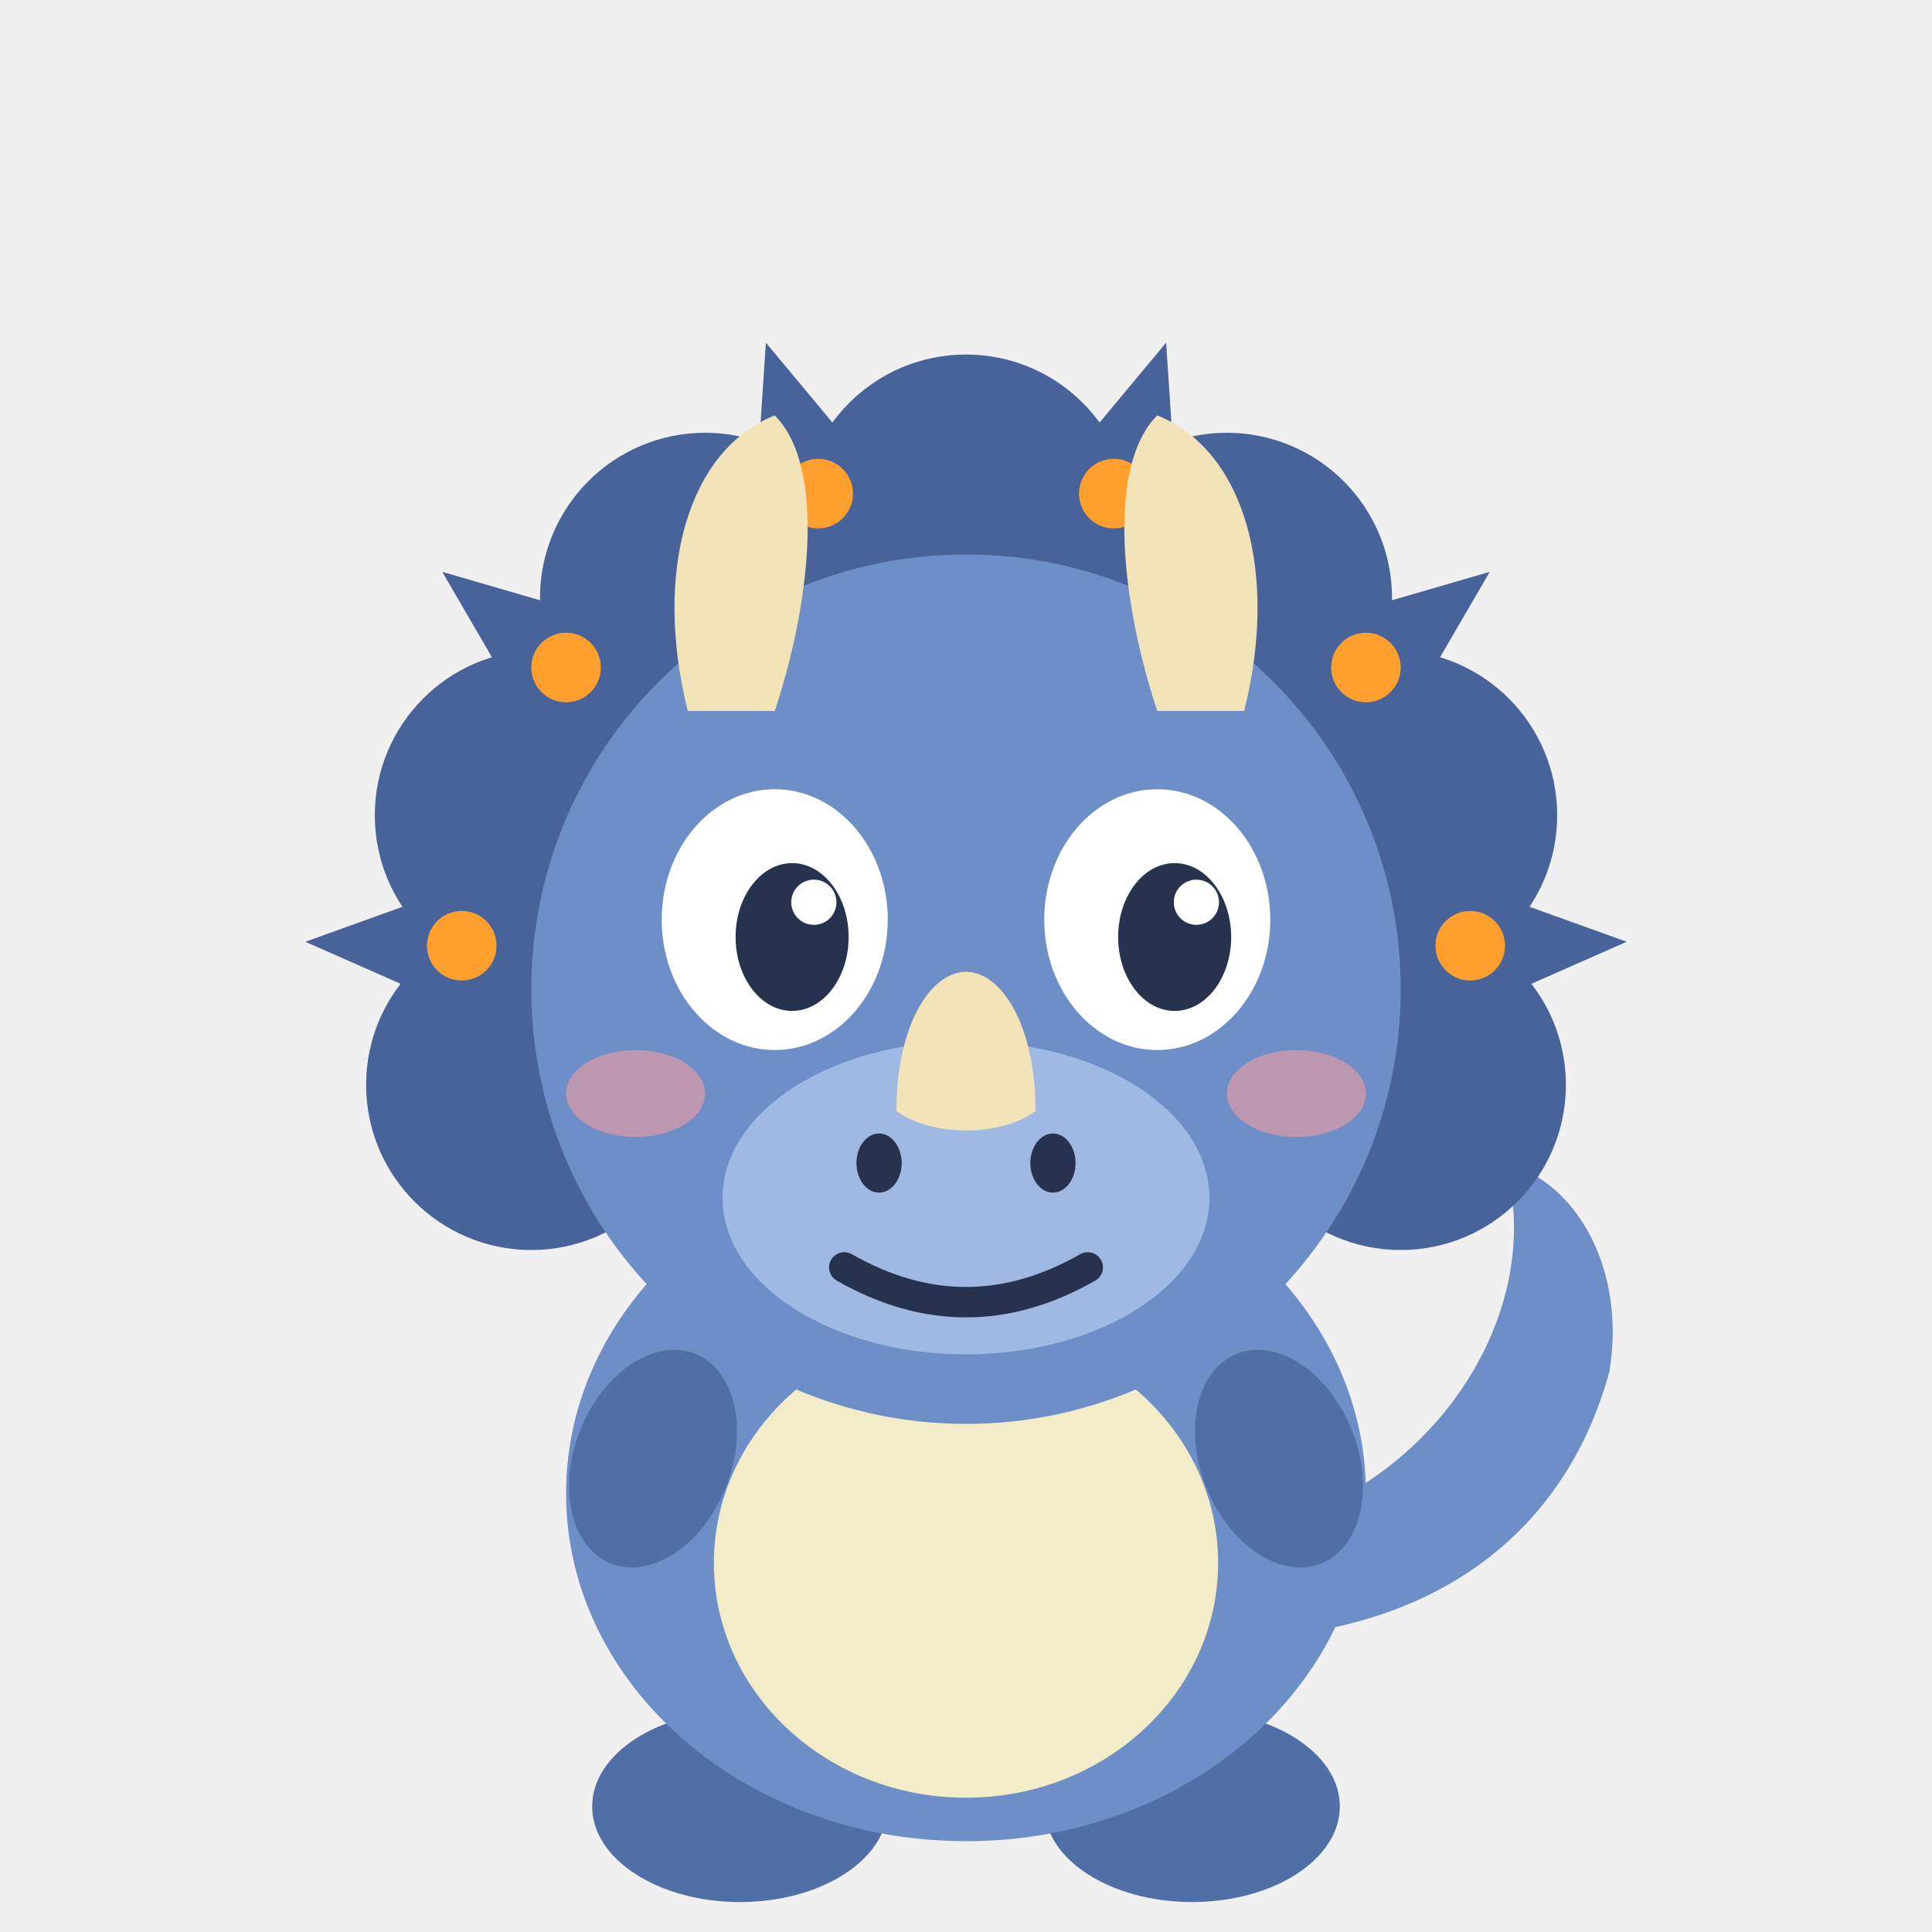
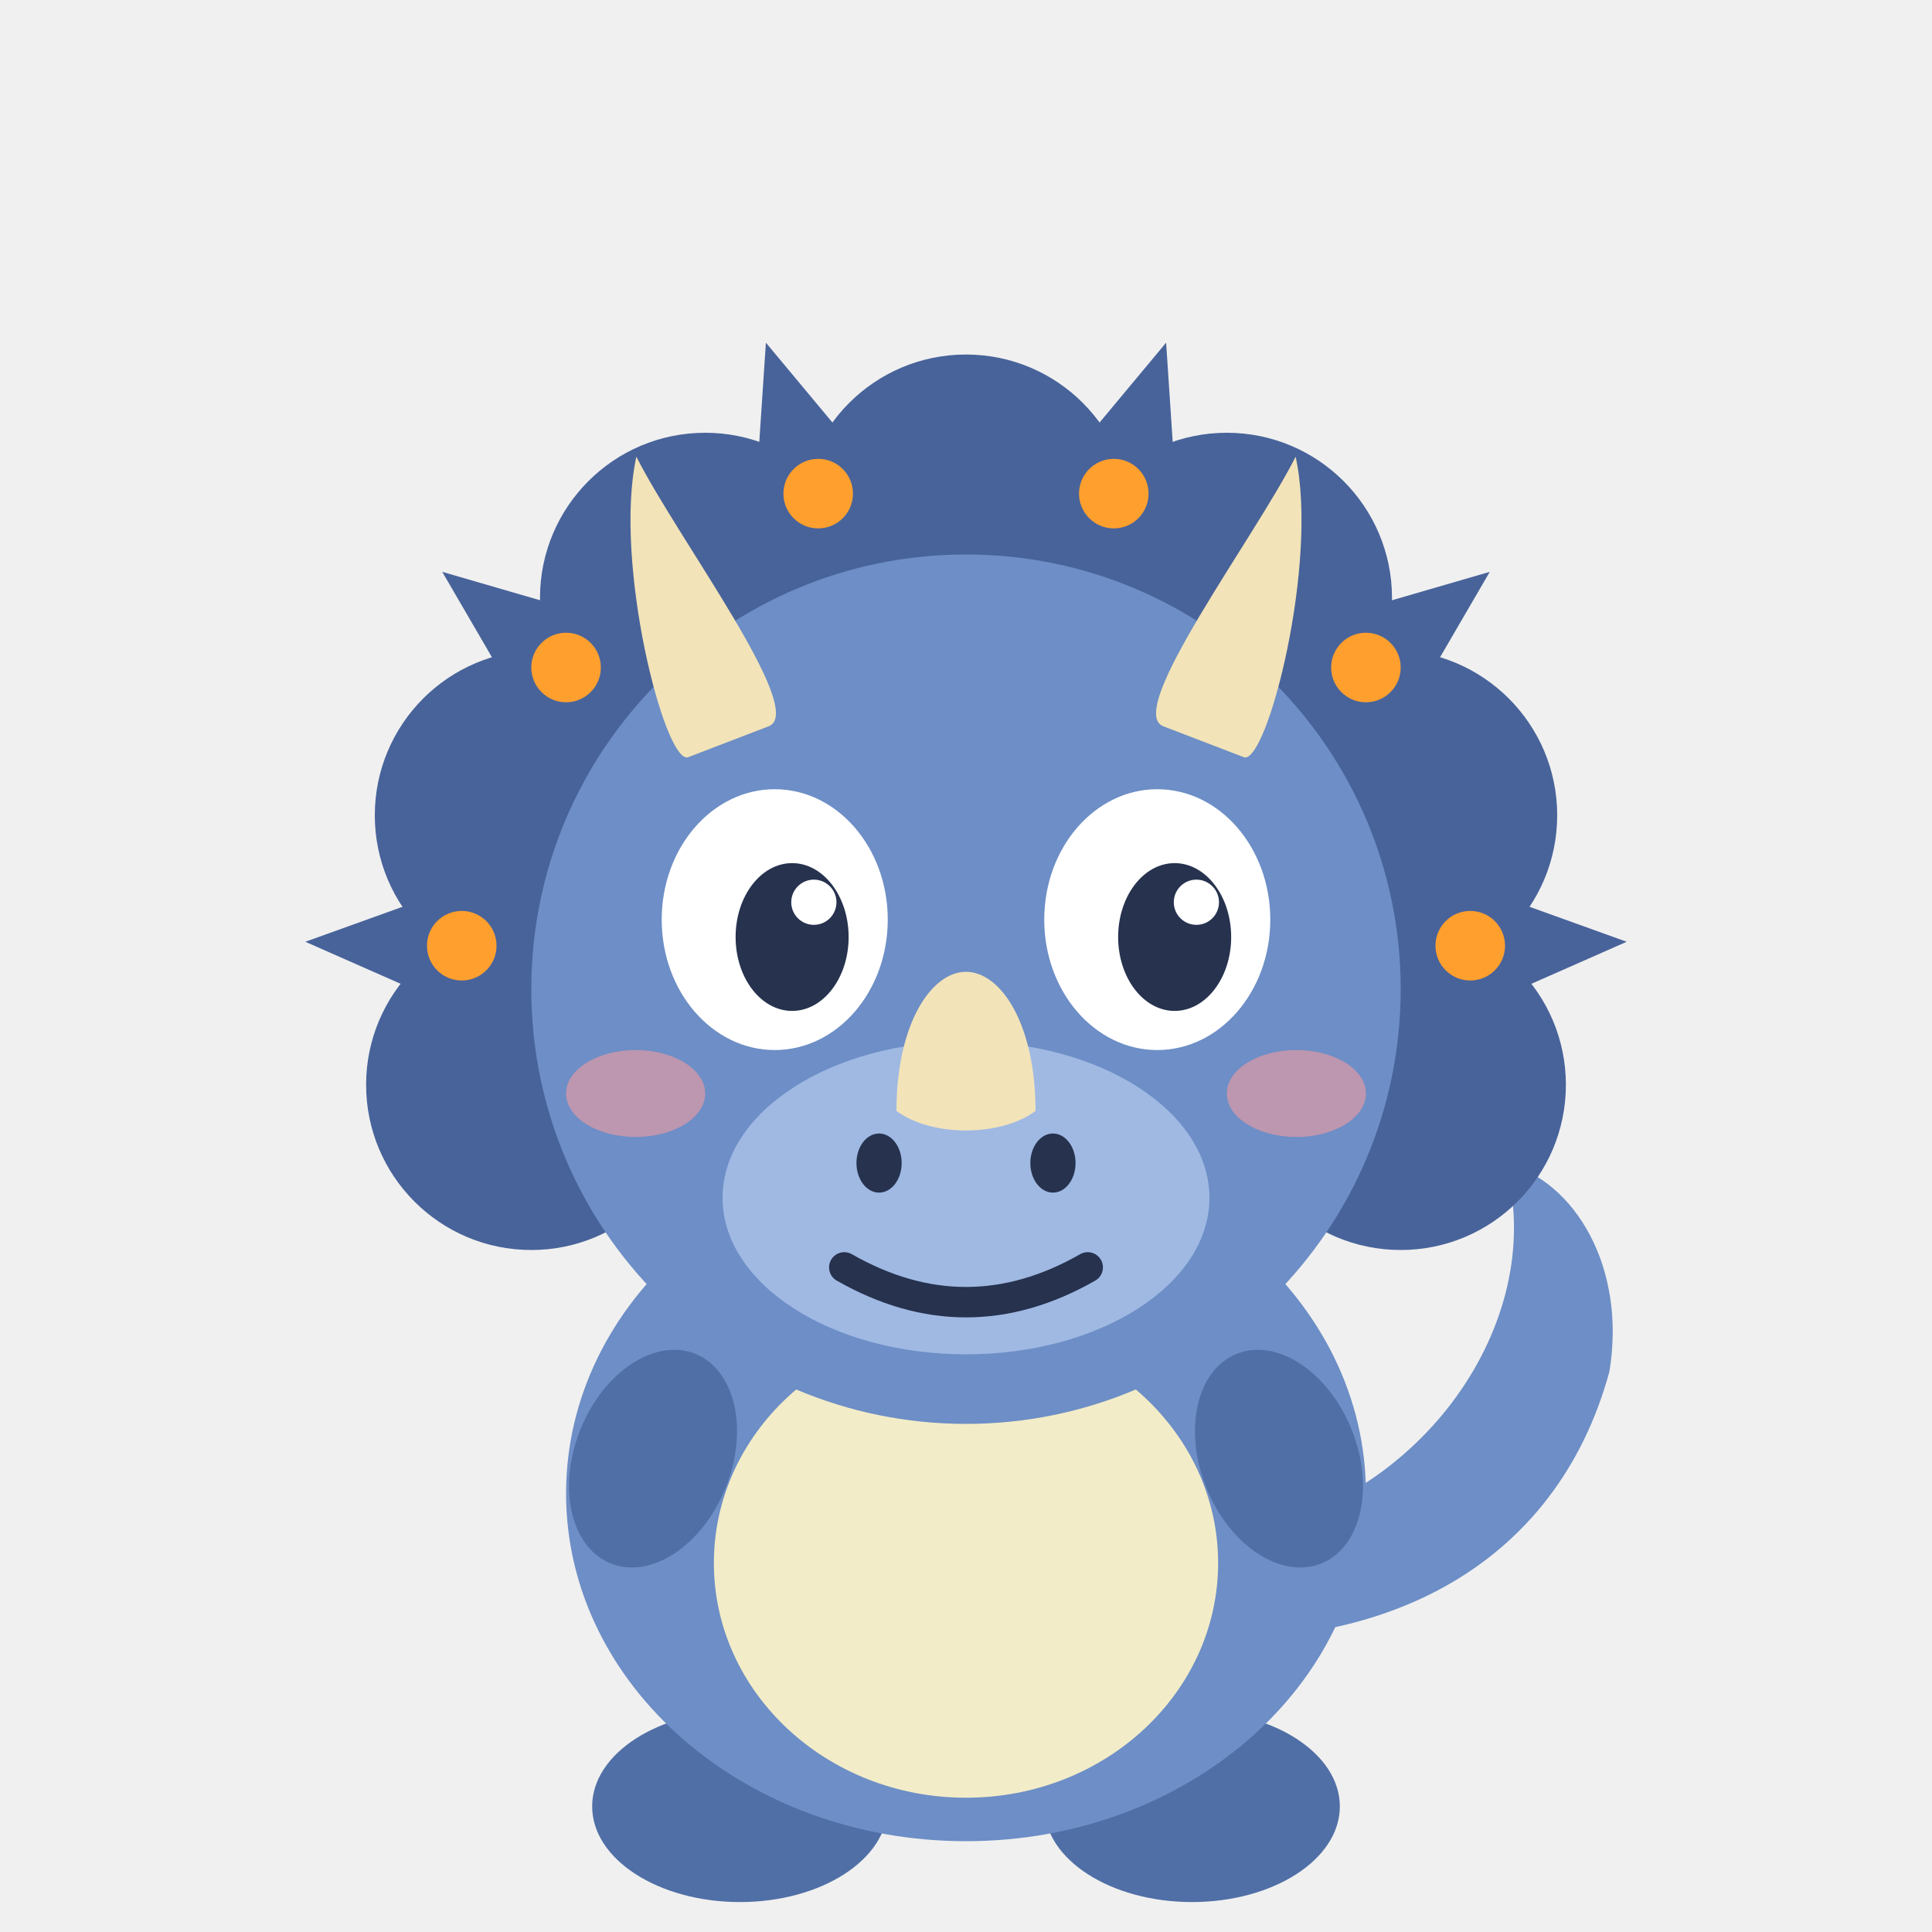
<svg xmlns="http://www.w3.org/2000/svg" viewBox="0 0 200 200" width="200" height="200">
  <g id="pet" transform="translate(100,196) scale(0.9) translate(-100,-196)">
    <path id="tail" d="M118,166 C148,170 168,158 174,136 C176,124 170,114 162,112 C166,126 158,142 144,150 C134,156 124,158 116,156 Z" fill="#6d8ec6" />
    <ellipse id="footL" cx="74" cy="186" rx="17" ry="11" fill="#506fa6" />
    <ellipse id="footR" cx="126" cy="186" rx="17" ry="11" fill="#506fa6" />
    <g id="frill" transform="translate(100,90) scale(1.0) translate(-100,-90)">
      <g transform="translate(37,87) rotate(-88)">
        <path d="M-6,2 L0,-13 L6,2 Z" fill="#48639a" />
      </g>
      <g transform="translate(50,52) rotate(-52)">
        <path d="M-6,2 L0,-13 L6,2 Z" fill="#48639a" />
      </g>
      <g transform="translate(81,30) rotate(-18)">
        <path d="M-6,2 L0,-13 L6,2 Z" fill="#48639a" />
      </g>
      <g transform="translate(119,30) rotate(18)">
        <path d="M-6,2 L0,-13 L6,2 Z" fill="#48639a" />
      </g>
      <g transform="translate(150,52) rotate(52)">
        <path d="M-6,2 L0,-13 L6,2 Z" fill="#48639a" />
      </g>
      <g transform="translate(163,87) rotate(88)">
        <path d="M-6,2 L0,-13 L6,2 Z" fill="#48639a" />
      </g>
      <circle cx="50" cy="103" r="19" fill="#48639a" />
      <circle cx="51" cy="72" r="19" fill="#48639a" />
      <circle cx="70" cy="47" r="19" fill="#48639a" />
      <circle cx="100" cy="38" r="19" fill="#48639a" />
      <circle cx="130" cy="47" r="19" fill="#48639a" />
      <circle cx="149" cy="72" r="19" fill="#48639a" />
      <circle cx="150" cy="103" r="19" fill="#48639a" />
      <circle cx="42" cy="87" r="4" fill="#ff9f2e" />
      <circle cx="54" cy="55" r="4" fill="#ff9f2e" />
      <circle cx="83" cy="35" r="4" fill="#ff9f2e" />
      <circle cx="117" cy="35" r="4" fill="#ff9f2e" />
      <circle cx="146" cy="55" r="4" fill="#ff9f2e" />
      <circle cx="158" cy="87" r="4" fill="#ff9f2e" />
    </g>
    <ellipse id="body" cx="100" cy="150" rx="46" ry="40" fill="#6d8ec6" />
    <ellipse id="belly" cx="100" cy="158" rx="29" ry="27" fill="#f2ecc8" />
    <circle cx="63" cy="144" r="4.5" fill="#506fa6" id="bodyDotL" />
    <circle cx="137" cy="144" r="4.5" fill="#506fa6" id="bodyDotR" />
    <ellipse id="armL" cx="64" cy="146" rx="9" ry="13" transform="rotate(22 64 146)" fill="#506fa6" />
    <ellipse id="armR" cx="136" cy="146" rx="9" ry="13" transform="rotate(-22 136 146)" fill="#506fa6" />
    <circle id="head" cx="100" cy="92" r="50" fill="#6d8ec6" />
-     <g id="hornL" transform="translate(76,52) scale(1.0) translate(-76,-52)">
-       <path d="M68,60 C64,44 68,30 78,26 C84,32 82,48 78,60 Z" fill="#f2e3b8" />
+     <g id="hornL" transform="translate(73,62) scale(0.8333) translate(-73,-62)">
+       <path d="M67.0,66.0 C63.8,66.8 56.7,39.1 59.9,24.5 C65.6,35.8 83.5,59.5 78.2,61.7 Z" fill="#f2e3b8" />
    </g>
-     <g id="hornR" transform="translate(124,52) scale(1.0) translate(-124,-52)">
-       <path d="M132,60 C136,44 132,30 122,26 C116,32 118,48 122,60 Z" fill="#f2e3b8" />
+     <g id="hornR" transform="translate(127,62) scale(0.8333) translate(-127,-62)">
+       <path d="M133.0,66.0 C136.2,66.8 143.3,39.1 140.1,24.5 C134.4,35.8 116.5,59.5 121.8,61.7 Z" fill="#f2e3b8" />
    </g>
    <ellipse id="muzzle" cx="100" cy="116" rx="28" ry="18" fill="#9fb9e3" />
    <path id="noseHorn" d="M92,106 C92,96 96,90 100,90 C104,90 108,96 108,106 C104,109 96,109 92,106 Z" fill="#f2e3b8" />
    <ellipse cx="90" cy="112" rx="2.6" ry="3.4" fill="#26324e" />
    <ellipse cx="110" cy="112" rx="2.6" ry="3.4" fill="#26324e" />
    <path id="mouth" d="M86,124 Q100,132 114,124" fill="none" stroke="#26324e" stroke-width="3.5" stroke-linecap="round" />
    <g id="eyeL">
      <ellipse cx="78" cy="84" rx="13.0" ry="15.0" fill="#ffffff" />
      <ellipse cx="80" cy="86" rx="6.5" ry="8.5" fill="#26324e" />
      <circle cx="82.5" cy="82" r="2.6" fill="#ffffff" />
    </g>
    <g id="eyeR">
      <ellipse cx="122" cy="84" rx="13.0" ry="15.0" fill="#ffffff" />
      <ellipse cx="124" cy="86" rx="6.5" ry="8.5" fill="#26324e" />
      <circle cx="126.5" cy="82" r="2.6" fill="#ffffff" />
    </g>
    <ellipse id="cheekL" cx="62" cy="104" rx="8" ry="5" fill="#ff9c9c" opacity="0.55" />
    <ellipse id="cheekR" cx="138" cy="104" rx="8" ry="5" fill="#ff9c9c" opacity="0.55" />
  </g>
</svg>
